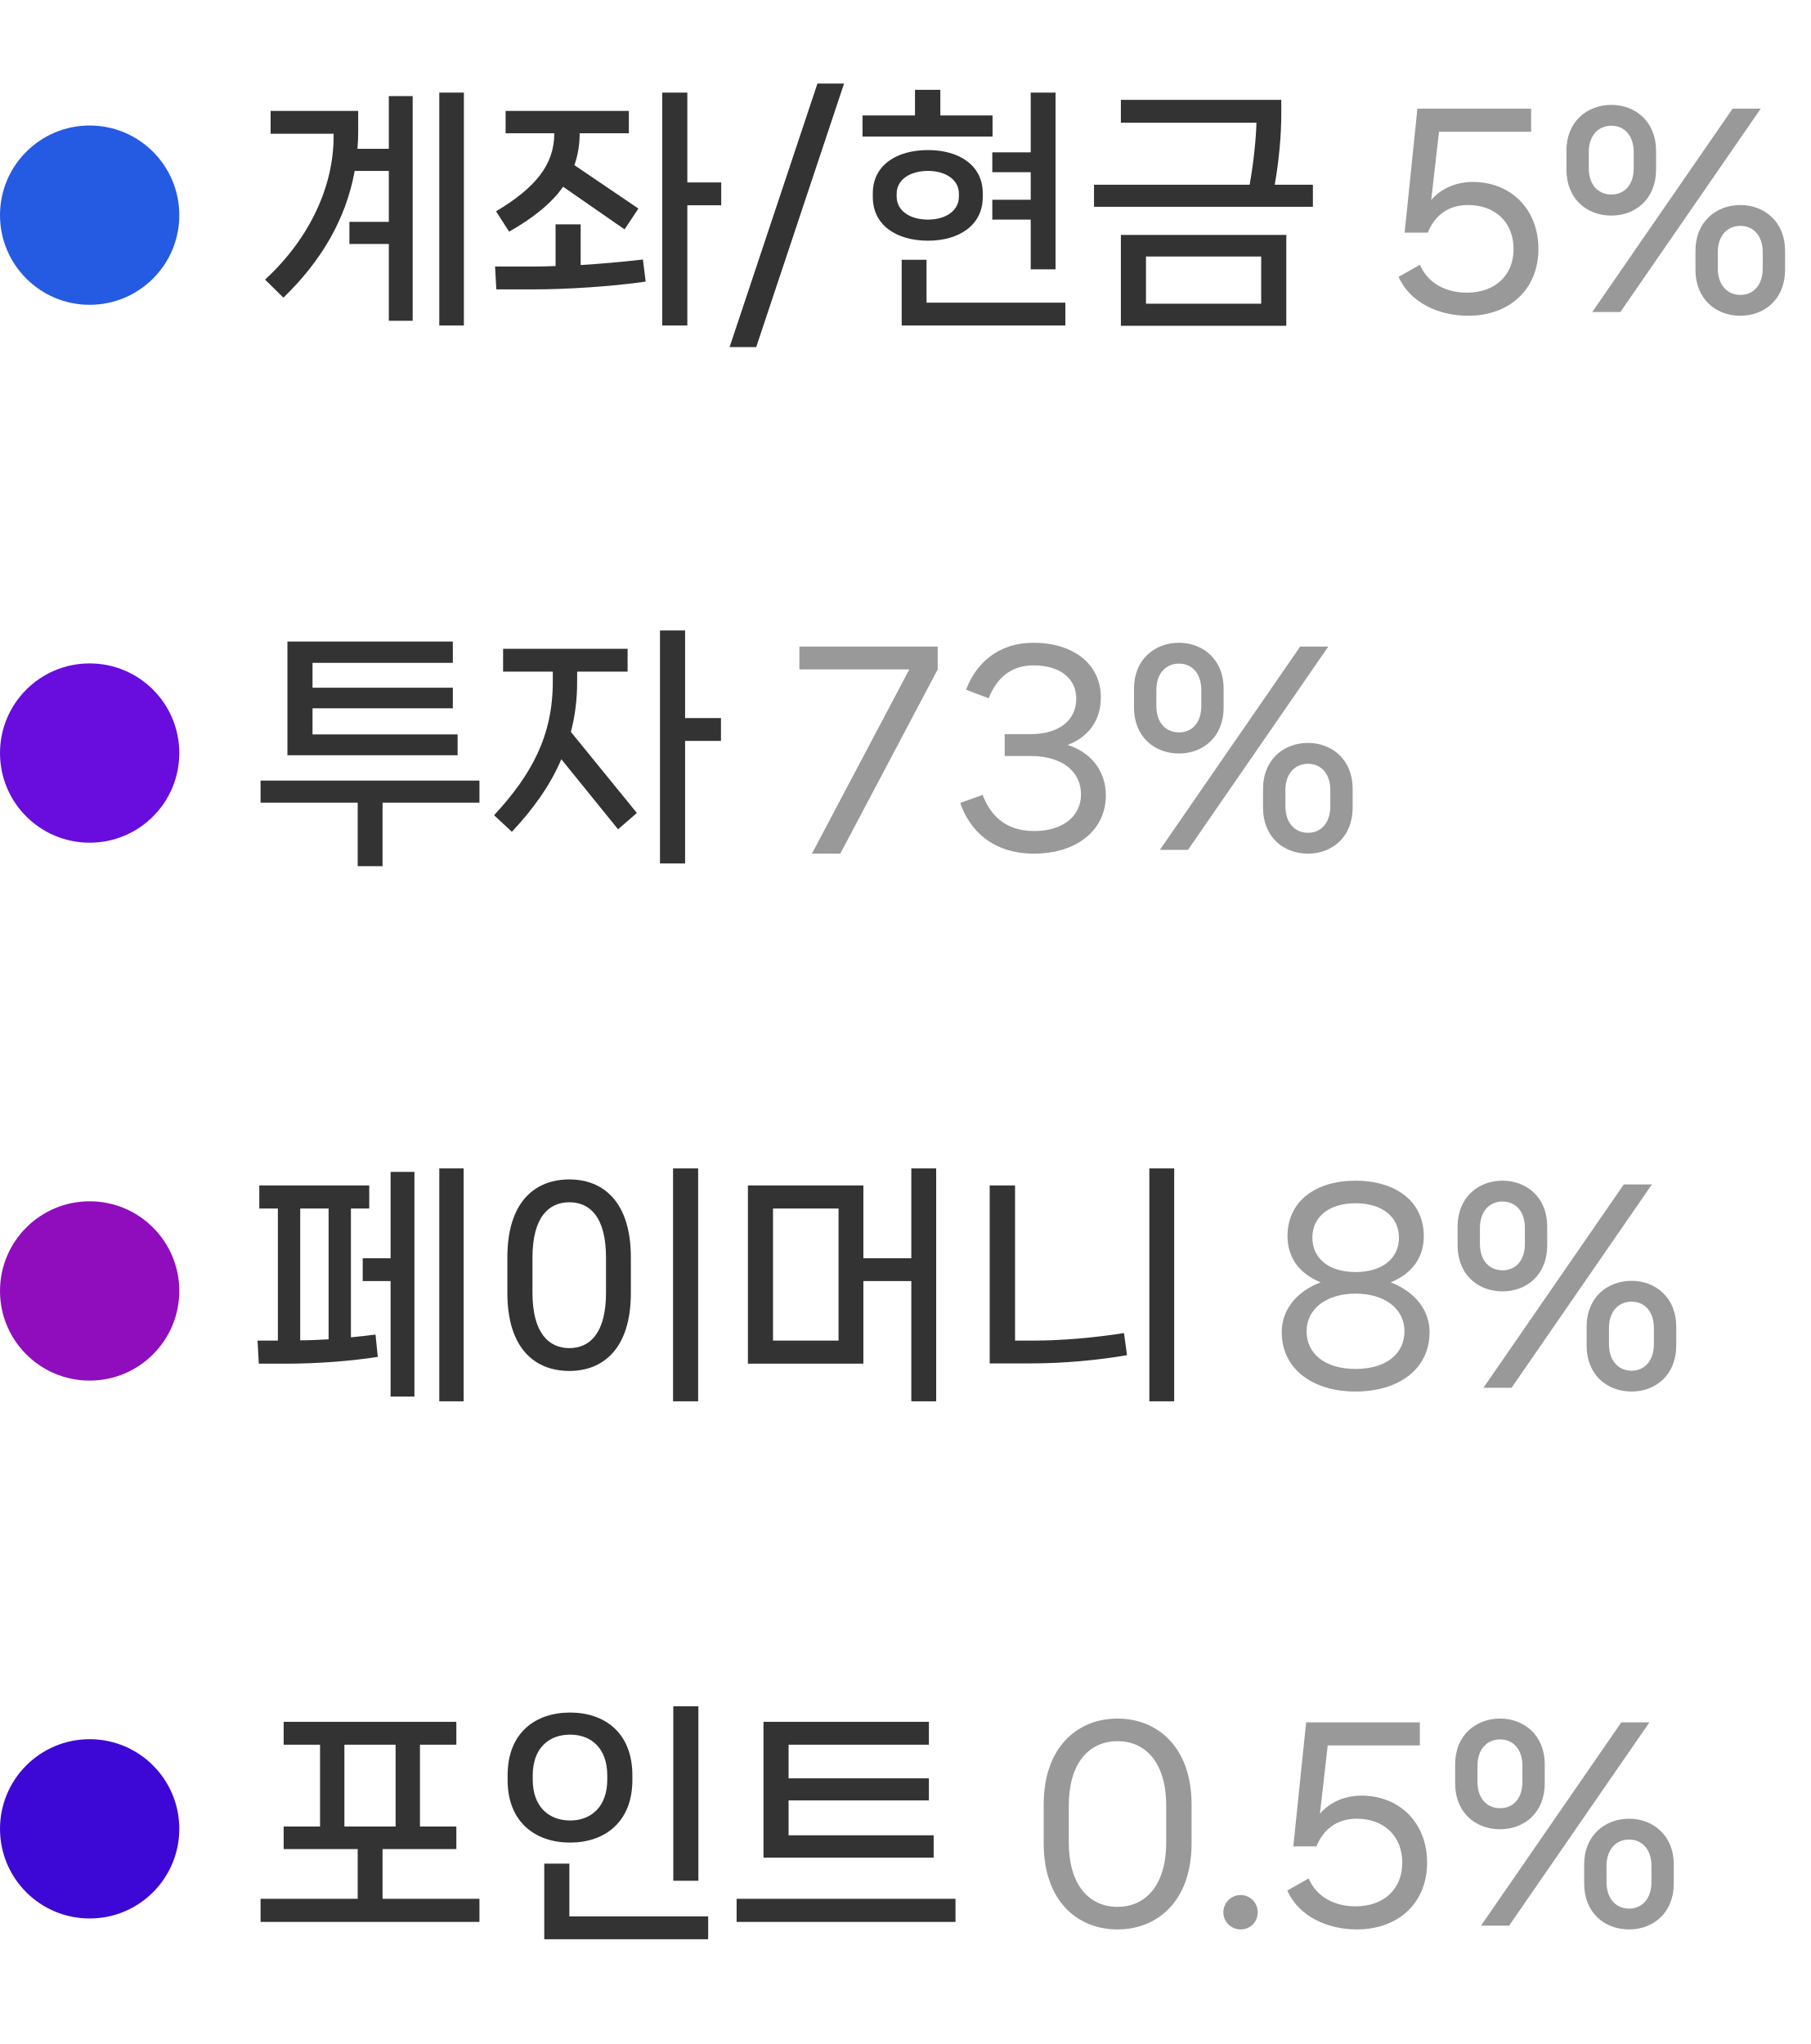
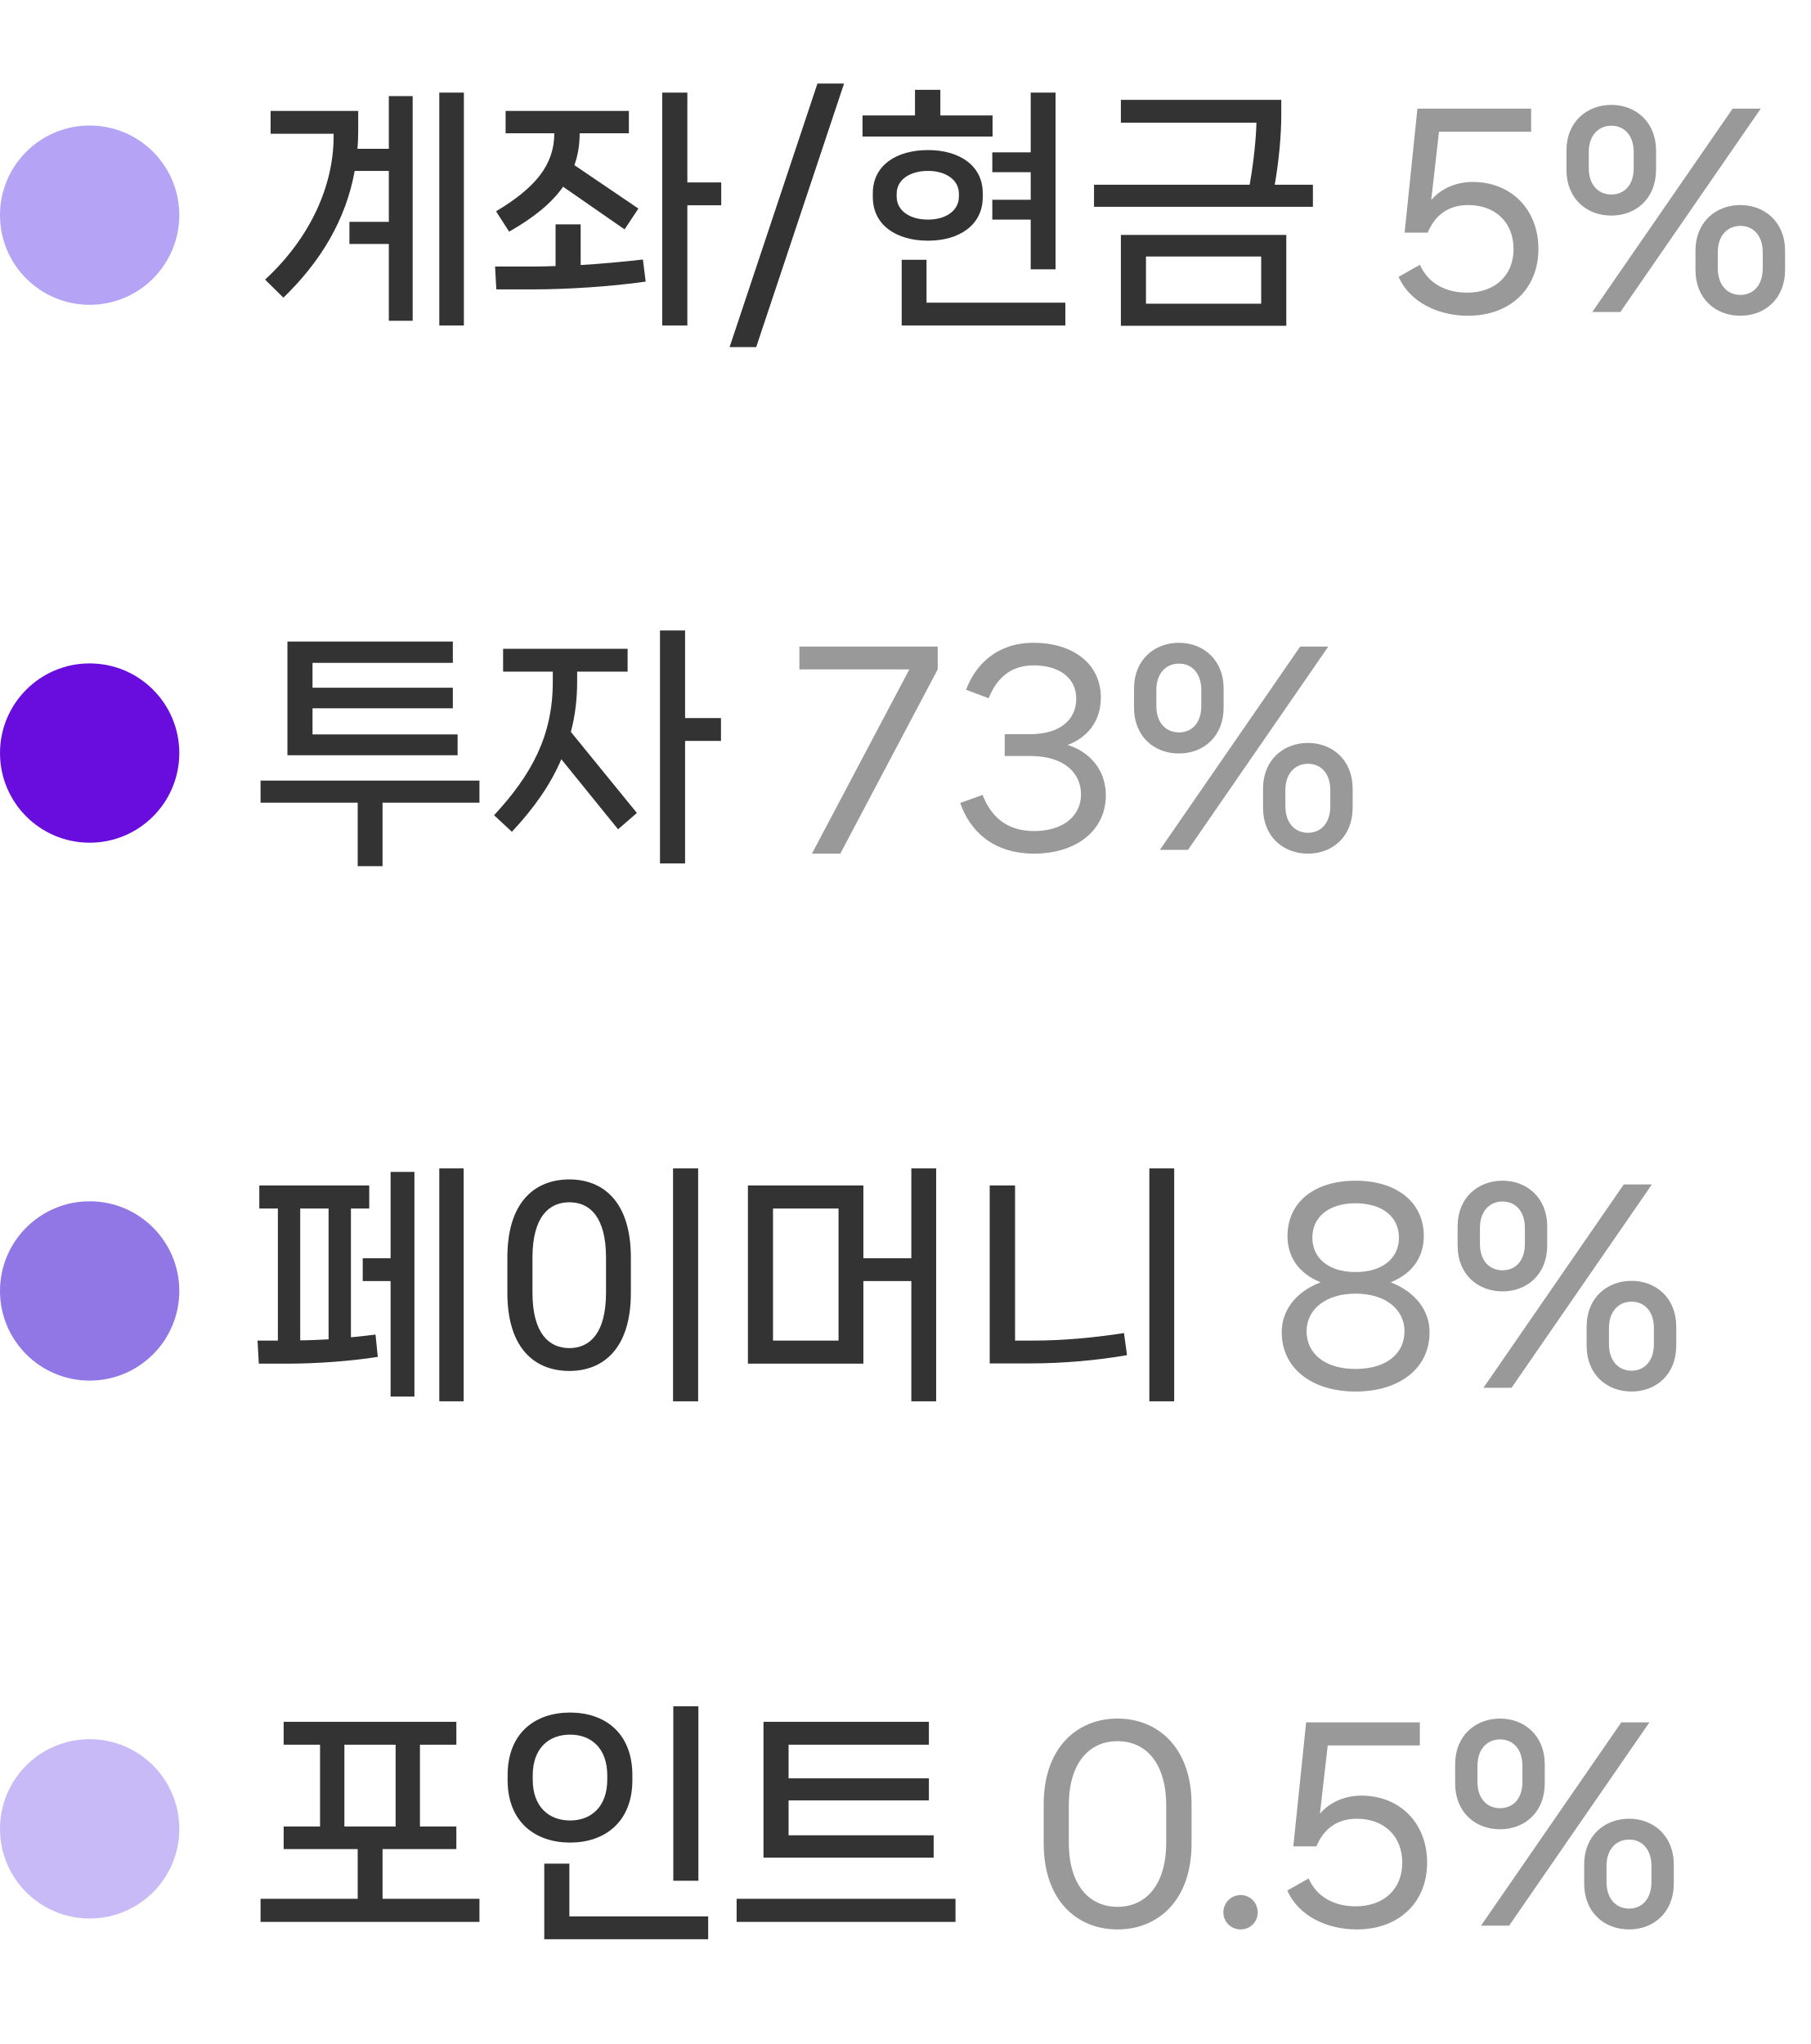
<svg xmlns="http://www.w3.org/2000/svg" width="101" height="114" viewBox="0 0 101 114" fill="none">
-   <circle cx="5" cy="12" r="5" fill="#255AE2" />
+   <circle cx="5" cy="12" r="5" fill="#B5A3F6" />
  <path d="M24.5 18.156H25.872V5.164H24.5V18.156ZM19.936 8.3C19.964 7.978 19.978 7.656 19.978 7.334V6.186H15.092V7.46H18.606V7.614C18.606 10.358 17.304 13.27 14.784 15.594L15.806 16.602C17.892 14.586 19.292 12.248 19.782 9.532H21.686V12.374H19.488V13.606H21.686V17.89H23.016V5.36H21.686V8.3H19.936ZM38.335 10.176V5.164H36.935V18.156H38.335V11.45H40.225V10.176H38.335ZM28.395 12.92C29.753 12.15 30.761 11.338 31.405 10.414L34.835 12.794L35.605 11.632L32.035 9.21C32.231 8.664 32.329 8.076 32.329 7.432H35.073V6.186H28.199V7.432H30.915C30.915 9.21 29.837 10.484 27.667 11.786L28.395 12.92ZM32.385 12.514H30.985V14.838C30.565 14.852 30.187 14.866 29.851 14.866H27.611L27.681 16.14H29.739C31.573 16.14 34.065 15.986 36.011 15.706L35.857 14.474C34.765 14.6 33.533 14.712 32.385 14.782V12.514ZM42.175 19.36L47.075 4.66H45.591L40.691 19.36H42.175ZM52.445 6.438V5.01H51.031V6.438H48.105V7.614H55.357V6.438H52.445ZM55.343 9.602H57.485V11.142H55.343V12.248H57.485V15.02H58.871V5.164H57.485V8.496H55.343V9.602ZM54.811 10.778C54.811 9.21 53.481 8.37 51.759 8.37C50.009 8.37 48.679 9.21 48.679 10.778V10.988C48.679 12.57 50.009 13.424 51.759 13.424C53.481 13.424 54.811 12.57 54.811 10.988V10.778ZM50.009 10.806C50.009 10.022 50.751 9.532 51.759 9.532C52.739 9.532 53.481 10.022 53.481 10.806V10.96C53.481 11.758 52.739 12.248 51.759 12.248C50.751 12.248 50.009 11.758 50.009 10.96V10.806ZM51.675 14.488H50.289V18.156H59.417V16.882H51.675V14.488ZM71.096 10.302C71.334 8.944 71.46 7.516 71.46 6.396V5.57H62.514V6.844H70.074C70.06 7.6 69.934 8.986 69.696 10.302H61.016V11.534H73.224V10.302H71.096ZM71.74 18.17V13.102H62.514V18.17H71.74ZM70.34 14.306V16.938H63.914V14.306H70.34Z" fill="#333333" />
  <path d="M82.133 10.148C81.237 10.148 80.383 10.498 79.823 11.156L80.257 7.348H85.395V6.06H79.053L78.339 12.976H79.627C80.019 12.024 80.761 11.436 81.881 11.436C83.393 11.436 84.415 12.402 84.415 13.886C84.415 15.356 83.393 16.322 81.811 16.322C80.677 16.322 79.655 15.832 79.193 14.768L78.003 15.44C78.647 16.896 80.257 17.61 81.881 17.61C84.233 17.61 85.801 16.098 85.801 13.886C85.801 11.674 84.275 10.148 82.133 10.148ZM89.87 12.024C91.228 12.024 92.362 11.086 92.362 9.462V8.398C92.362 6.802 91.228 5.85 89.87 5.85C88.498 5.85 87.364 6.802 87.364 8.398V9.462C87.364 11.086 88.498 12.024 89.87 12.024ZM90.374 17.4L98.2 6.06H96.632L88.806 17.4H90.374ZM89.87 10.848C89.156 10.848 88.61 10.33 88.61 9.378V8.482C88.61 7.544 89.156 7.012 89.87 7.012C90.584 7.012 91.116 7.544 91.116 8.482V9.378C91.116 10.33 90.584 10.848 89.87 10.848ZM97.066 17.61C98.424 17.61 99.558 16.672 99.558 15.048V13.984C99.558 12.388 98.424 11.436 97.066 11.436C95.694 11.436 94.56 12.388 94.56 13.984V15.048C94.56 16.672 95.694 17.61 97.066 17.61ZM97.066 16.448C96.352 16.448 95.806 15.916 95.806 14.964V14.068C95.806 13.13 96.352 12.598 97.066 12.598C97.78 12.598 98.312 13.13 98.312 14.068V14.964C98.312 15.916 97.78 16.448 97.066 16.448Z" fill="#999999" />
  <circle cx="5" cy="42" r="5" fill="#680DDD" />
  <path d="M17.43 40.96V39.504H25.256V38.356H17.43V36.97H25.256V35.78H16.03V42.122H25.522V40.96H17.43ZM14.532 43.536V44.768H19.95V48.31H21.336V44.768H26.74V43.536H14.532ZM38.209 40.05V35.164H36.809V48.156H38.209V41.324H40.211V40.05H38.209ZM32.189 37.46H35.003V36.186H28.059V37.46H30.831V38.02C30.831 41.016 29.669 43.186 27.555 45.468L28.549 46.392C29.781 45.076 30.705 43.76 31.307 42.346L34.471 46.252L35.521 45.342L31.839 40.82C32.077 39.924 32.189 39 32.189 38.02V37.46Z" fill="#333333" />
  <path d="M44.584 36.06V37.334H50.716L45.284 47.61H46.866L52.298 37.334V36.06H44.584ZM53.556 44.782C54.075 46.322 55.377 47.61 57.672 47.61C60.038 47.61 61.676 46.308 61.676 44.362C61.676 42.934 60.767 41.926 59.548 41.548C60.584 41.156 61.397 40.288 61.397 38.902C61.397 36.998 59.815 35.85 57.645 35.85C55.572 35.85 54.397 37.096 53.879 38.468L55.139 38.944C55.517 38.006 56.217 37.11 57.645 37.11C59.087 37.11 60.025 37.81 60.025 38.972C60.025 40.12 59.142 40.946 57.462 40.946H56.035V42.164H57.462C59.352 42.164 60.291 43.116 60.291 44.306C60.291 45.496 59.31 46.35 57.672 46.35C56.02 46.35 55.209 45.398 54.803 44.334L53.556 44.782ZM65.753 42.024C67.111 42.024 68.245 41.086 68.245 39.462V38.398C68.245 36.802 67.111 35.85 65.753 35.85C64.381 35.85 63.247 36.802 63.247 38.398V39.462C63.247 41.086 64.381 42.024 65.753 42.024ZM66.257 47.4L74.083 36.06H72.515L64.689 47.4H66.257ZM65.753 40.848C65.039 40.848 64.493 40.33 64.493 39.378V38.482C64.493 37.544 65.039 37.012 65.753 37.012C66.467 37.012 66.999 37.544 66.999 38.482V39.378C66.999 40.33 66.467 40.848 65.753 40.848ZM72.949 47.61C74.307 47.61 75.441 46.672 75.441 45.048V43.984C75.441 42.388 74.307 41.436 72.949 41.436C71.577 41.436 70.443 42.388 70.443 43.984V45.048C70.443 46.672 71.577 47.61 72.949 47.61ZM72.949 46.448C72.235 46.448 71.689 45.916 71.689 44.964V44.068C71.689 43.13 72.235 42.598 72.949 42.598C73.663 42.598 74.195 43.13 74.195 44.068V44.964C74.195 45.916 73.663 46.448 72.949 46.448Z" fill="#999999" />
-   <circle cx="5" cy="72" r="5" fill="#8F0DBD" />
+   <circle cx="5" cy="72" r="5" fill="#9176E6" />
  <path d="M24.5 78.156H25.858V65.164H24.5V78.156ZM20.23 70.176V71.45H21.784V77.89H23.114V65.36H21.784V70.176H20.23ZM19.572 67.404H20.594V66.116H14.462V67.404H15.498V74.768H14.364L14.434 76.056H16.002C17.654 76.056 19.558 75.916 21.07 75.678L20.944 74.432C20.496 74.488 20.034 74.544 19.572 74.586V67.404ZM18.326 74.698C17.766 74.726 17.234 74.754 16.744 74.754V67.404H18.326V74.698ZM38.937 78.156V65.164H37.537V78.156H38.937ZM31.755 76.462C33.631 76.462 35.185 75.23 35.185 72.108V70.134C35.185 67.012 33.631 65.78 31.755 65.78C29.851 65.78 28.297 67.012 28.297 70.134V72.108C28.297 75.23 29.851 76.462 31.755 76.462ZM31.755 75.188C30.607 75.188 29.697 74.348 29.697 72.094V70.148C29.697 67.88 30.607 67.054 31.755 67.054C32.903 67.054 33.799 67.88 33.799 70.148V72.094C33.799 74.348 32.903 75.188 31.755 75.188ZM50.827 70.176H48.153V66.116H41.713V76.056H48.153V71.45H50.827V78.156H52.213V65.164H50.827V70.176ZM43.113 74.768V67.404H46.767V74.768H43.113ZM65.488 78.156V65.164H64.102V78.156H65.488ZM57.452 76.042C59.314 76.042 61.274 75.86 62.856 75.58L62.688 74.348C61.022 74.614 59.174 74.768 57.69 74.768H56.612V66.116H55.198V76.042H57.452Z" fill="#333333" />
  <path d="M75.601 77.61C78.023 77.61 79.731 76.35 79.731 74.292C79.731 73.102 78.947 72.052 77.561 71.52C78.835 71.002 79.409 70.05 79.409 68.944C79.409 66.984 77.813 65.85 75.601 65.85C73.389 65.85 71.807 66.984 71.807 68.944C71.807 70.05 72.381 71.002 73.655 71.52C72.255 72.052 71.485 73.102 71.485 74.292C71.485 76.35 73.207 77.61 75.601 77.61ZM75.601 70.946C74.089 70.946 73.193 70.162 73.193 69.028C73.193 67.894 74.089 67.11 75.601 67.11C77.127 67.11 78.023 67.894 78.023 69.028C78.023 70.162 77.127 70.946 75.601 70.946ZM75.601 76.35C73.893 76.35 72.871 75.496 72.871 74.25C72.871 73.032 73.935 72.15 75.601 72.15C77.281 72.15 78.331 73.032 78.331 74.25C78.331 75.496 77.323 76.35 75.601 76.35ZM83.8 72.024C85.158 72.024 86.292 71.086 86.292 69.462V68.398C86.292 66.802 85.158 65.85 83.8 65.85C82.428 65.85 81.294 66.802 81.294 68.398V69.462C81.294 71.086 82.428 72.024 83.8 72.024ZM84.304 77.4L92.13 66.06H90.562L82.736 77.4H84.304ZM83.8 70.848C83.086 70.848 82.54 70.33 82.54 69.378V68.482C82.54 67.544 83.086 67.012 83.8 67.012C84.514 67.012 85.046 67.544 85.046 68.482V69.378C85.046 70.33 84.514 70.848 83.8 70.848ZM90.996 77.61C92.354 77.61 93.488 76.672 93.488 75.048V73.984C93.488 72.388 92.354 71.436 90.996 71.436C89.624 71.436 88.49 72.388 88.49 73.984V75.048C88.49 76.672 89.624 77.61 90.996 77.61ZM90.996 76.448C90.282 76.448 89.736 75.916 89.736 74.964V74.068C89.736 73.13 90.282 72.598 90.996 72.598C91.71 72.598 92.242 73.13 92.242 74.068V74.964C92.242 75.916 91.71 76.448 90.996 76.448Z" fill="#999999" />
-   <circle cx="5" cy="102" r="5" fill="#3D08D6" />
+   <circle cx="5" cy="102" r="5" fill="#C7BAF6" />
  <path d="M21.336 103.13H25.452V101.87H23.422V97.306H25.452V96.032H15.82V97.306H17.85V101.87H15.82V103.13H19.95V105.902H14.532V107.19H26.74V105.902H21.336V103.13ZM22.064 97.306V101.87H19.208V97.306H22.064ZM38.951 104.894V95.164H37.551V104.894H38.951ZM31.797 102.766C33.715 102.766 35.269 101.632 35.269 99.28V99.014C35.269 96.634 33.715 95.514 31.797 95.514C29.865 95.514 28.311 96.634 28.311 99.014V99.28C28.311 101.632 29.865 102.766 31.797 102.766ZM31.797 101.534C30.621 101.534 29.711 100.778 29.711 99.252V99.028C29.711 97.488 30.621 96.746 31.797 96.746C32.959 96.746 33.869 97.488 33.869 99.028V99.252C33.869 100.778 32.959 101.534 31.797 101.534ZM39.497 108.156V106.882H31.755V103.942H30.355V108.156H39.497ZM43.981 102.36V100.414H51.807V99.182H43.981V97.306H51.807V96.032H42.581V103.606H52.073V102.36H43.981ZM41.083 107.19H53.291V105.902H41.083V107.19Z" fill="#333333" />
  <path d="M62.326 107.61C64.594 107.61 66.456 105.986 66.456 102.822V100.624C66.456 97.488 64.594 95.85 62.326 95.85C60.058 95.85 58.21 97.488 58.21 100.624V102.822C58.21 105.986 60.058 107.61 62.326 107.61ZM62.326 106.35C60.8 106.35 59.61 105.202 59.61 102.752V100.708C59.61 98.258 60.8 97.11 62.326 97.11C63.852 97.11 65.042 98.258 65.042 100.708V102.752C65.042 105.202 63.852 106.35 62.326 106.35ZM69.195 107.61C69.727 107.61 70.147 107.19 70.147 106.658C70.147 106.126 69.727 105.692 69.195 105.692C68.663 105.692 68.229 106.126 68.229 106.658C68.229 107.19 68.663 107.61 69.195 107.61ZM75.926 100.148C75.03 100.148 74.176 100.498 73.616 101.156L74.05 97.348H79.188V96.06H72.846L72.132 102.976H73.42C73.812 102.024 74.554 101.436 75.674 101.436C77.186 101.436 78.208 102.402 78.208 103.886C78.208 105.356 77.186 106.322 75.604 106.322C74.47 106.322 73.448 105.832 72.986 104.768L71.796 105.44C72.44 106.896 74.05 107.61 75.674 107.61C78.026 107.61 79.594 106.098 79.594 103.886C79.594 101.674 78.068 100.148 75.926 100.148ZM83.663 102.024C85.021 102.024 86.155 101.086 86.155 99.462V98.398C86.155 96.802 85.021 95.85 83.663 95.85C82.291 95.85 81.157 96.802 81.157 98.398V99.462C81.157 101.086 82.291 102.024 83.663 102.024ZM84.167 107.4L91.993 96.06H90.425L82.599 107.4H84.167ZM83.663 100.848C82.949 100.848 82.403 100.33 82.403 99.378V98.482C82.403 97.544 82.949 97.012 83.663 97.012C84.377 97.012 84.909 97.544 84.909 98.482V99.378C84.909 100.33 84.377 100.848 83.663 100.848ZM90.859 107.61C92.217 107.61 93.351 106.672 93.351 105.048V103.984C93.351 102.388 92.217 101.436 90.859 101.436C89.487 101.436 88.353 102.388 88.353 103.984V105.048C88.353 106.672 89.487 107.61 90.859 107.61ZM90.859 106.448C90.145 106.448 89.599 105.916 89.599 104.964V104.068C89.599 103.13 90.145 102.598 90.859 102.598C91.573 102.598 92.105 103.13 92.105 104.068V104.964C92.105 105.916 91.573 106.448 90.859 106.448Z" fill="#999999" />
</svg>
